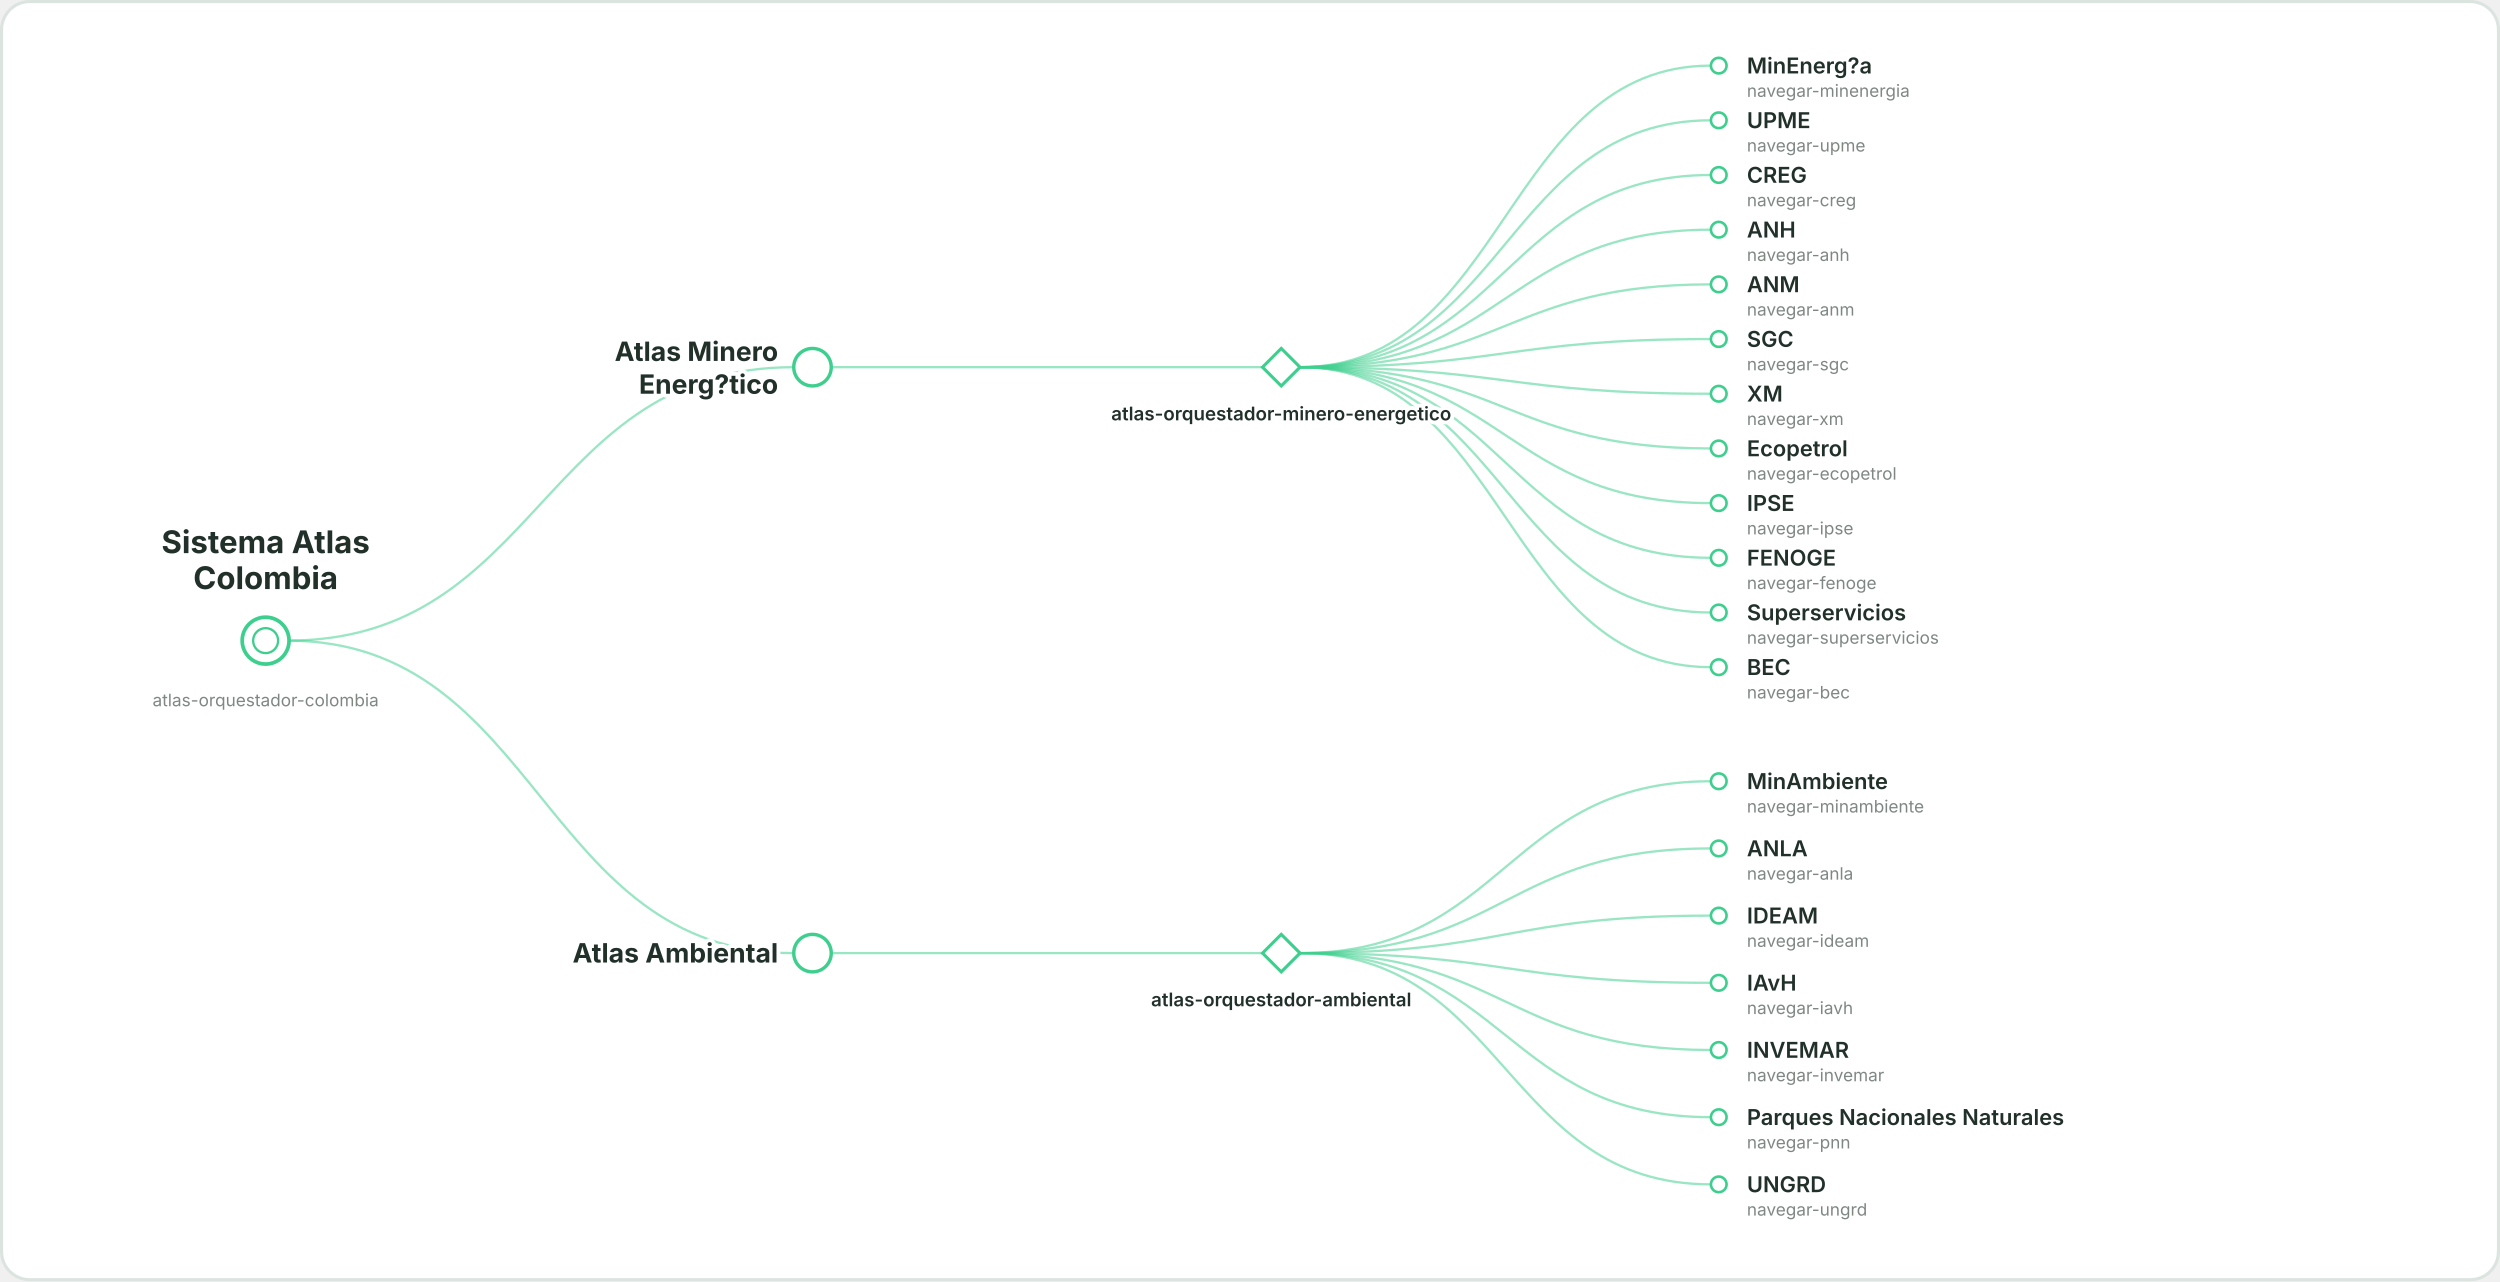
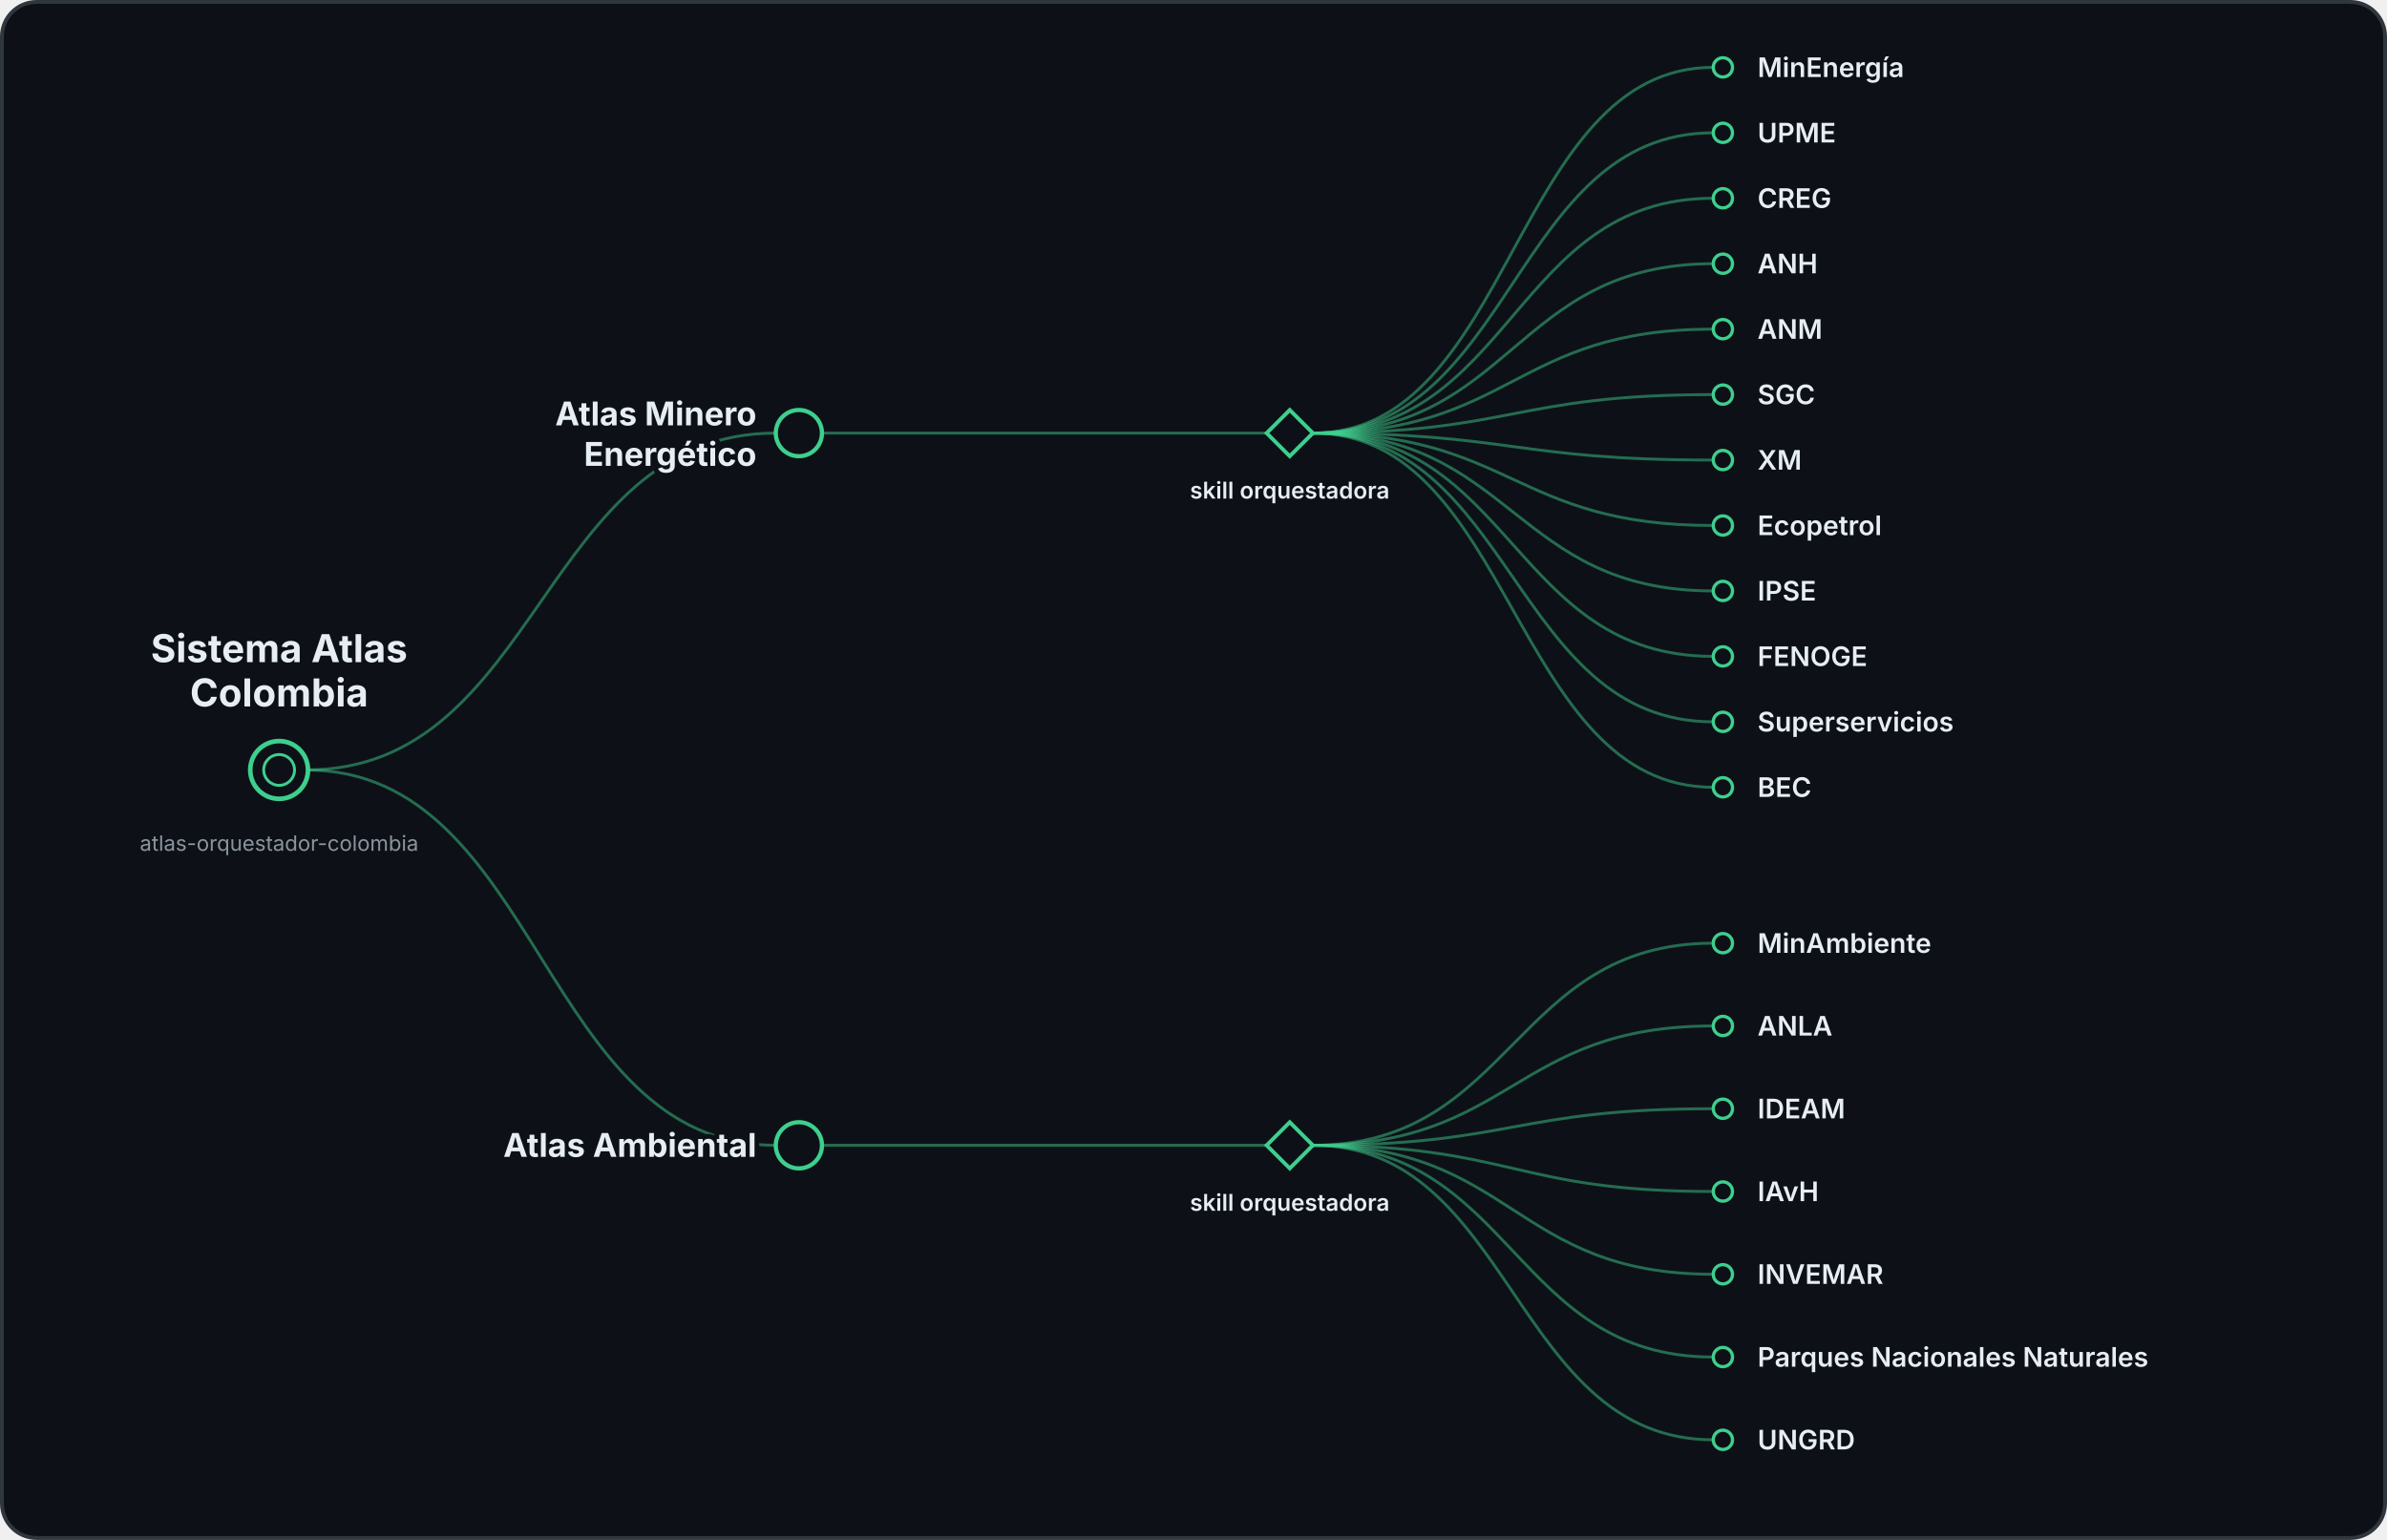
- <svg xmlns="http://www.w3.org/2000/svg" viewBox="0 0 1600 820" role="img" aria-labelledby="titulo descripcion">
+ <svg xmlns="http://www.w3.org/2000/svg" viewBox="0 0 1240 800" role="img" aria-labelledby="titulo descripcion">
  <style>
-   .fondo { fill: #FFFFFF; stroke: #DCE4E0; stroke-width: 2; }
-   text { font-family: Inter, system-ui, -apple-system, "Segoe UI", sans-serif; fill: #22302A; paint-order: stroke; stroke: #FFFFFF; stroke-width: 5px; stroke-linejoin: round; }
-   .conexion { fill: none; stroke: #3ECF8E; stroke-width: 1.5; opacity: .52; }
-   .sistema circle, .atlas circle, .orquestadora polygon, .entidad circle { fill: #FFFFFF; stroke: #3ECF8E; }
+   .fondo { fill: #0D1117; stroke: #30363D; stroke-width: 2; }
+   text { font-family: Inter, system-ui, -apple-system, "Segoe UI", sans-serif; fill: #E6EDF3; paint-order: stroke; stroke: #0D1117; stroke-width: 5px; stroke-linejoin: round; }
+   .conexion { fill: none; stroke: #3ECF8E; stroke-width: 1.5; opacity: .48; }
+   .sistema circle, .atlas circle, .orquestadora polygon, .entidad circle { fill: #0D1117; stroke: #3ECF8E; }
  .sistema .exterior { stroke-width: 2.4; }
  .sistema .interior { stroke-width: 1.5; }
  .atlas circle { stroke-width: 2.2; }
  .orquestadora polygon { stroke-width: 2; }
  .entidad circle { stroke-width: 1.7; }
  .titulo { font-size: 20px; font-weight: 650; }
-   .subtitulo { font-size: 14px; font-weight: 600; }
-   .skill { font-size: 11px; opacity: .58; }
-   .entidad text:not(.skill) { font-size: 14px; font-weight: 560; }
+   .skill { font-size: 11px; fill: #8B949E; }
+   .entidad text { font-size: 14px; font-weight: 560; }
  .etiqueta-atlas { font-size: 17px; font-weight: 650; text-anchor: end; }
  .etiqueta-orq { font-size: 12px; font-weight: 600; text-anchor: middle; }
-   .nodo:hover circle, .nodo:hover polygon { fill: #E9FAF2; stroke-width: 3; }
+   .nodo:hover circle, .nodo:hover polygon { fill: #163B2B; stroke-width: 3; }
</style>
-   <rect class="fondo" x="1" y="1" width="1598" height="818" rx="18" />
-   <path d="M 184 410 C 346.0 410, 346.0 235, 508 235" class="conexion" />
-   <path d="M 184 410 C 346.0 410, 346.0 610, 508 610" class="conexion" />
-   <path d="M 532 235 C 670.0 235, 670.0 235, 808 235" class="conexion" />
-   <path d="M 532 610 C 670.0 610, 670.0 610, 808 610" class="conexion" />
-   <path d="M 832 235 C 963.5 235, 963.5 42, 1095 42" class="conexion" />
-   <path d="M 832 235 C 963.5 235, 963.5 77, 1095 77" class="conexion" />
-   <path d="M 832 235 C 963.5 235, 963.5 112, 1095 112" class="conexion" />
-   <path d="M 832 235 C 963.5 235, 963.5 147, 1095 147" class="conexion" />
-   <path d="M 832 235 C 963.5 235, 963.5 182, 1095 182" class="conexion" />
-   <path d="M 832 235 C 963.5 235, 963.5 217, 1095 217" class="conexion" />
-   <path d="M 832 235 C 963.5 235, 963.5 252, 1095 252" class="conexion" />
-   <path d="M 832 235 C 963.5 235, 963.5 287, 1095 287" class="conexion" />
-   <path d="M 832 235 C 963.5 235, 963.5 322, 1095 322" class="conexion" />
-   <path d="M 832 235 C 963.5 235, 963.5 357, 1095 357" class="conexion" />
-   <path d="M 832 235 C 963.5 235, 963.5 392, 1095 392" class="conexion" />
-   <path d="M 832 235 C 963.5 235, 963.5 427, 1095 427" class="conexion" />
-   <path d="M 832 610 C 963.5 610, 963.5 500, 1095 500" class="conexion" />
-   <path d="M 832 610 C 963.5 610, 963.5 543, 1095 543" class="conexion" />
-   <path d="M 832 610 C 963.5 610, 963.5 586, 1095 586" class="conexion" />
-   <path d="M 832 610 C 963.5 610, 963.5 629, 1095 629" class="conexion" />
-   <path d="M 832 610 C 963.5 610, 963.5 672, 1095 672" class="conexion" />
-   <path d="M 832 610 C 963.5 610, 963.5 715, 1095 715" class="conexion" />
-   <path d="M 832 610 C 963.5 610, 963.5 758, 1095 758" class="conexion" />
+   <rect class="fondo" x="1" y="1" width="1238" height="798" rx="18" />
+   <path d="M 159 400 C 281.0 400, 281.0 225, 403 225" class="conexion" />
+   <path d="M 159 400 C 281.0 400, 281.0 595, 403 595" class="conexion" />
+   <path d="M 427 225 C 542.5 225, 542.5 225, 658 225" class="conexion" />
+   <path d="M 427 595 C 542.5 595, 542.5 595, 658 595" class="conexion" />
+   <path d="M 682 225 C 786.0 225, 786.0 35, 890 35" class="conexion" />
+   <path d="M 682 225 C 786.0 225, 786.0 69, 890 69" class="conexion" />
+   <path d="M 682 225 C 786.0 225, 786.0 103, 890 103" class="conexion" />
+   <path d="M 682 225 C 786.0 225, 786.0 137, 890 137" class="conexion" />
+   <path d="M 682 225 C 786.0 225, 786.0 171, 890 171" class="conexion" />
+   <path d="M 682 225 C 786.0 225, 786.0 205, 890 205" class="conexion" />
+   <path d="M 682 225 C 786.0 225, 786.0 239, 890 239" class="conexion" />
+   <path d="M 682 225 C 786.0 225, 786.0 273, 890 273" class="conexion" />
+   <path d="M 682 225 C 786.0 225, 786.0 307, 890 307" class="conexion" />
+   <path d="M 682 225 C 786.0 225, 786.0 341, 890 341" class="conexion" />
+   <path d="M 682 225 C 786.0 225, 786.0 375, 890 375" class="conexion" />
+   <path d="M 682 225 C 786.0 225, 786.0 409, 890 409" class="conexion" />
+   <path d="M 682 595 C 786.0 595, 786.0 490, 890 490" class="conexion" />
+   <path d="M 682 595 C 786.0 595, 786.0 533, 890 533" class="conexion" />
+   <path d="M 682 595 C 786.0 595, 786.0 576, 890 576" class="conexion" />
+   <path d="M 682 595 C 786.0 595, 786.0 619, 890 619" class="conexion" />
+   <path d="M 682 595 C 786.0 595, 786.0 662, 890 662" class="conexion" />
+   <path d="M 682 595 C 786.0 595, 786.0 705, 890 705" class="conexion" />
+   <path d="M 682 595 C 786.0 595, 786.0 748, 890 748" class="conexion" />
  <g class="nodo sistema">
-     <circle class="exterior" cx="170" cy="410" r="15" />
-     <circle class="interior" cx="170" cy="410" r="8" />
-     <text x="170" y="354" class="titulo" text-anchor="middle">Sistema Atlas</text>
-     <text x="170" y="377" class="titulo" text-anchor="middle">Colombia</text>
-     <text x="170" y="452" class="skill" text-anchor="middle">atlas-orquestador-colombia</text>
+     <circle class="exterior" cx="145" cy="400" r="15" />
+     <circle class="interior" cx="145" cy="400" r="8" />
+     <text x="145" y="344" class="titulo" text-anchor="middle">Sistema Atlas</text>
+     <text x="145" y="367" class="titulo" text-anchor="middle">Colombia</text>
+     <text x="145" y="442" class="skill" text-anchor="middle">atlas-orquestador-colombia</text>
  </g>
  <g class="nodo atlas">
-     <circle cx="520" cy="235" r="12" />
-     <text x="498" y="231" class="etiqueta-atlas">Atlas Minero</text>
-     <text x="498" y="252" class="etiqueta-atlas">Energ?tico</text>
+     <circle cx="415" cy="225" r="12" />
+     <text x="393" y="221" class="etiqueta-atlas">Atlas Minero</text>
+     <text x="393" y="242" class="etiqueta-atlas">Energético</text>
  </g>
  <g class="nodo atlas">
-     <circle cx="520" cy="610" r="12" />
-     <text x="498" y="616" class="etiqueta-atlas">Atlas Ambiental</text>
+     <circle cx="415" cy="595" r="12" />
+     <text x="393" y="601" class="etiqueta-atlas">Atlas Ambiental</text>
  </g>
  <g class="nodo orquestadora">
-     <polygon points="820,223 832,235 820,247 808,235" />
-     <text x="820" y="269" class="etiqueta-orq">atlas-orquestador-minero-energetico</text>
+     <polygon points="670,213 682,225 670,237 658,225" />
+     <text x="670" y="259" class="etiqueta-orq">skill orquestadora</text>
  </g>
  <g class="nodo orquestadora">
-     <polygon points="820,598 832,610 820,622 808,610" />
-     <text x="820" y="644" class="etiqueta-orq">atlas-orquestador-ambiental</text>
+     <polygon points="670,583 682,595 670,607 658,595" />
+     <text x="670" y="629" class="etiqueta-orq">skill orquestadora</text>
  </g>
  <g class="nodo entidad">
-     <circle cx="1100" cy="42" r="5" />
-     <text x="1118" y="47">MinEnerg?a</text>
-     <text x="1118" y="62" class="skill">navegar-minenergia</text>
+     <circle cx="895" cy="35" r="5" />
+     <text x="913" y="40">MinEnergía</text>
  </g>
  <g class="nodo entidad">
-     <circle cx="1100" cy="77" r="5" />
-     <text x="1118" y="82">UPME</text>
-     <text x="1118" y="97" class="skill">navegar-upme</text>
+     <circle cx="895" cy="69" r="5" />
+     <text x="913" y="74">UPME</text>
  </g>
  <g class="nodo entidad">
-     <circle cx="1100" cy="112" r="5" />
-     <text x="1118" y="117">CREG</text>
-     <text x="1118" y="132" class="skill">navegar-creg</text>
+     <circle cx="895" cy="103" r="5" />
+     <text x="913" y="108">CREG</text>
  </g>
  <g class="nodo entidad">
-     <circle cx="1100" cy="147" r="5" />
-     <text x="1118" y="152">ANH</text>
-     <text x="1118" y="167" class="skill">navegar-anh</text>
+     <circle cx="895" cy="137" r="5" />
+     <text x="913" y="142">ANH</text>
  </g>
  <g class="nodo entidad">
-     <circle cx="1100" cy="182" r="5" />
-     <text x="1118" y="187">ANM</text>
-     <text x="1118" y="202" class="skill">navegar-anm</text>
+     <circle cx="895" cy="171" r="5" />
+     <text x="913" y="176">ANM</text>
  </g>
  <g class="nodo entidad">
-     <circle cx="1100" cy="217" r="5" />
-     <text x="1118" y="222">SGC</text>
-     <text x="1118" y="237" class="skill">navegar-sgc</text>
+     <circle cx="895" cy="205" r="5" />
+     <text x="913" y="210">SGC</text>
  </g>
  <g class="nodo entidad">
-     <circle cx="1100" cy="252" r="5" />
-     <text x="1118" y="257">XM</text>
-     <text x="1118" y="272" class="skill">navegar-xm</text>
+     <circle cx="895" cy="239" r="5" />
+     <text x="913" y="244">XM</text>
  </g>
  <g class="nodo entidad">
-     <circle cx="1100" cy="287" r="5" />
-     <text x="1118" y="292">Ecopetrol</text>
-     <text x="1118" y="307" class="skill">navegar-ecopetrol</text>
+     <circle cx="895" cy="273" r="5" />
+     <text x="913" y="278">Ecopetrol</text>
  </g>
  <g class="nodo entidad">
-     <circle cx="1100" cy="322" r="5" />
-     <text x="1118" y="327">IPSE</text>
-     <text x="1118" y="342" class="skill">navegar-ipse</text>
+     <circle cx="895" cy="307" r="5" />
+     <text x="913" y="312">IPSE</text>
  </g>
  <g class="nodo entidad">
-     <circle cx="1100" cy="357" r="5" />
-     <text x="1118" y="362">FENOGE</text>
-     <text x="1118" y="377" class="skill">navegar-fenoge</text>
+     <circle cx="895" cy="341" r="5" />
+     <text x="913" y="346">FENOGE</text>
  </g>
  <g class="nodo entidad">
-     <circle cx="1100" cy="392" r="5" />
-     <text x="1118" y="397">Superservicios</text>
-     <text x="1118" y="412" class="skill">navegar-superservicios</text>
+     <circle cx="895" cy="375" r="5" />
+     <text x="913" y="380">Superservicios</text>
  </g>
  <g class="nodo entidad">
-     <circle cx="1100" cy="427" r="5" />
-     <text x="1118" y="432">BEC</text>
-     <text x="1118" y="447" class="skill">navegar-bec</text>
+     <circle cx="895" cy="409" r="5" />
+     <text x="913" y="414">BEC</text>
  </g>
  <g class="nodo entidad">
-     <circle cx="1100" cy="500" r="5" />
-     <text x="1118" y="505">MinAmbiente</text>
-     <text x="1118" y="520" class="skill">navegar-minambiente</text>
+     <circle cx="895" cy="490" r="5" />
+     <text x="913" y="495">MinAmbiente</text>
  </g>
  <g class="nodo entidad">
-     <circle cx="1100" cy="543" r="5" />
-     <text x="1118" y="548">ANLA</text>
-     <text x="1118" y="563" class="skill">navegar-anla</text>
+     <circle cx="895" cy="533" r="5" />
+     <text x="913" y="538">ANLA</text>
  </g>
  <g class="nodo entidad">
-     <circle cx="1100" cy="586" r="5" />
-     <text x="1118" y="591">IDEAM</text>
-     <text x="1118" y="606" class="skill">navegar-ideam</text>
+     <circle cx="895" cy="576" r="5" />
+     <text x="913" y="581">IDEAM</text>
  </g>
  <g class="nodo entidad">
-     <circle cx="1100" cy="629" r="5" />
-     <text x="1118" y="634">IAvH</text>
-     <text x="1118" y="649" class="skill">navegar-iavh</text>
+     <circle cx="895" cy="619" r="5" />
+     <text x="913" y="624">IAvH</text>
  </g>
  <g class="nodo entidad">
-     <circle cx="1100" cy="672" r="5" />
-     <text x="1118" y="677">INVEMAR</text>
-     <text x="1118" y="692" class="skill">navegar-invemar</text>
+     <circle cx="895" cy="662" r="5" />
+     <text x="913" y="667">INVEMAR</text>
  </g>
  <g class="nodo entidad">
-     <circle cx="1100" cy="715" r="5" />
-     <text x="1118" y="720">Parques Nacionales Naturales</text>
-     <text x="1118" y="735" class="skill">navegar-pnn</text>
+     <circle cx="895" cy="705" r="5" />
+     <text x="913" y="710">Parques Nacionales Naturales</text>
  </g>
  <g class="nodo entidad">
-     <circle cx="1100" cy="758" r="5" />
-     <text x="1118" y="763">UNGRD</text>
-     <text x="1118" y="778" class="skill">navegar-ungrd</text>
+     <circle cx="895" cy="748" r="5" />
+     <text x="913" y="753">UNGRD</text>
  </g>
</svg>
